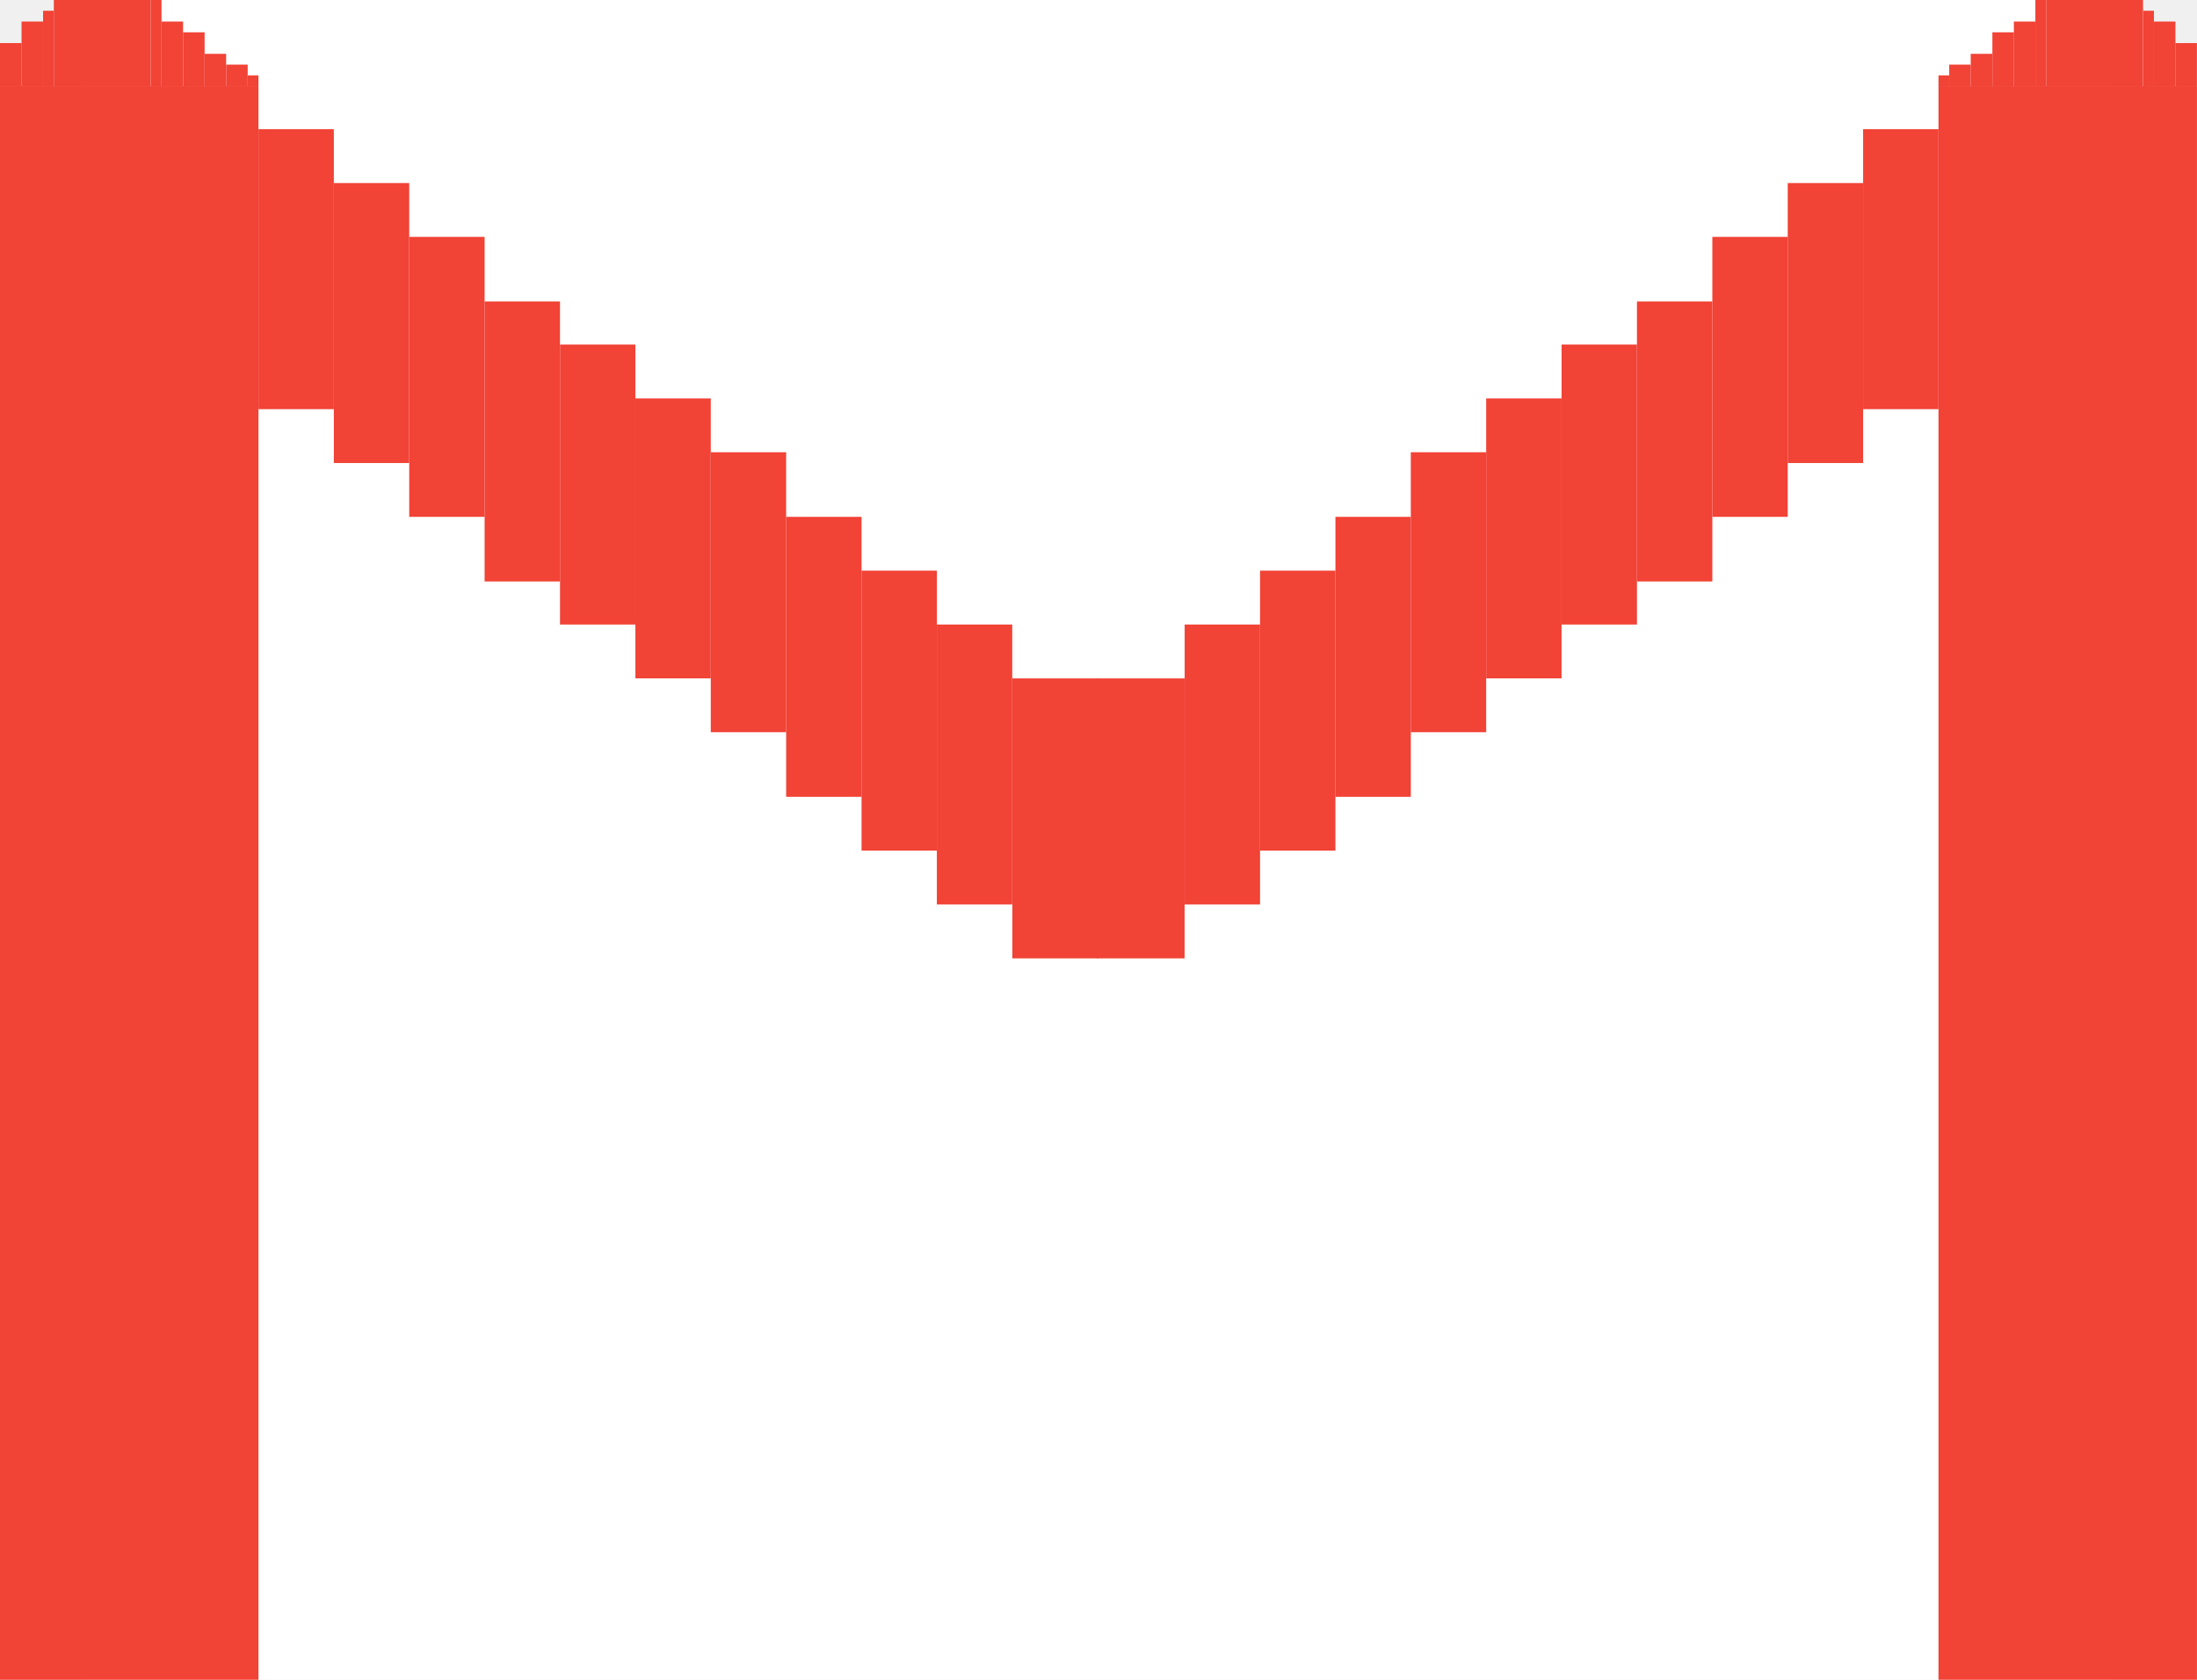
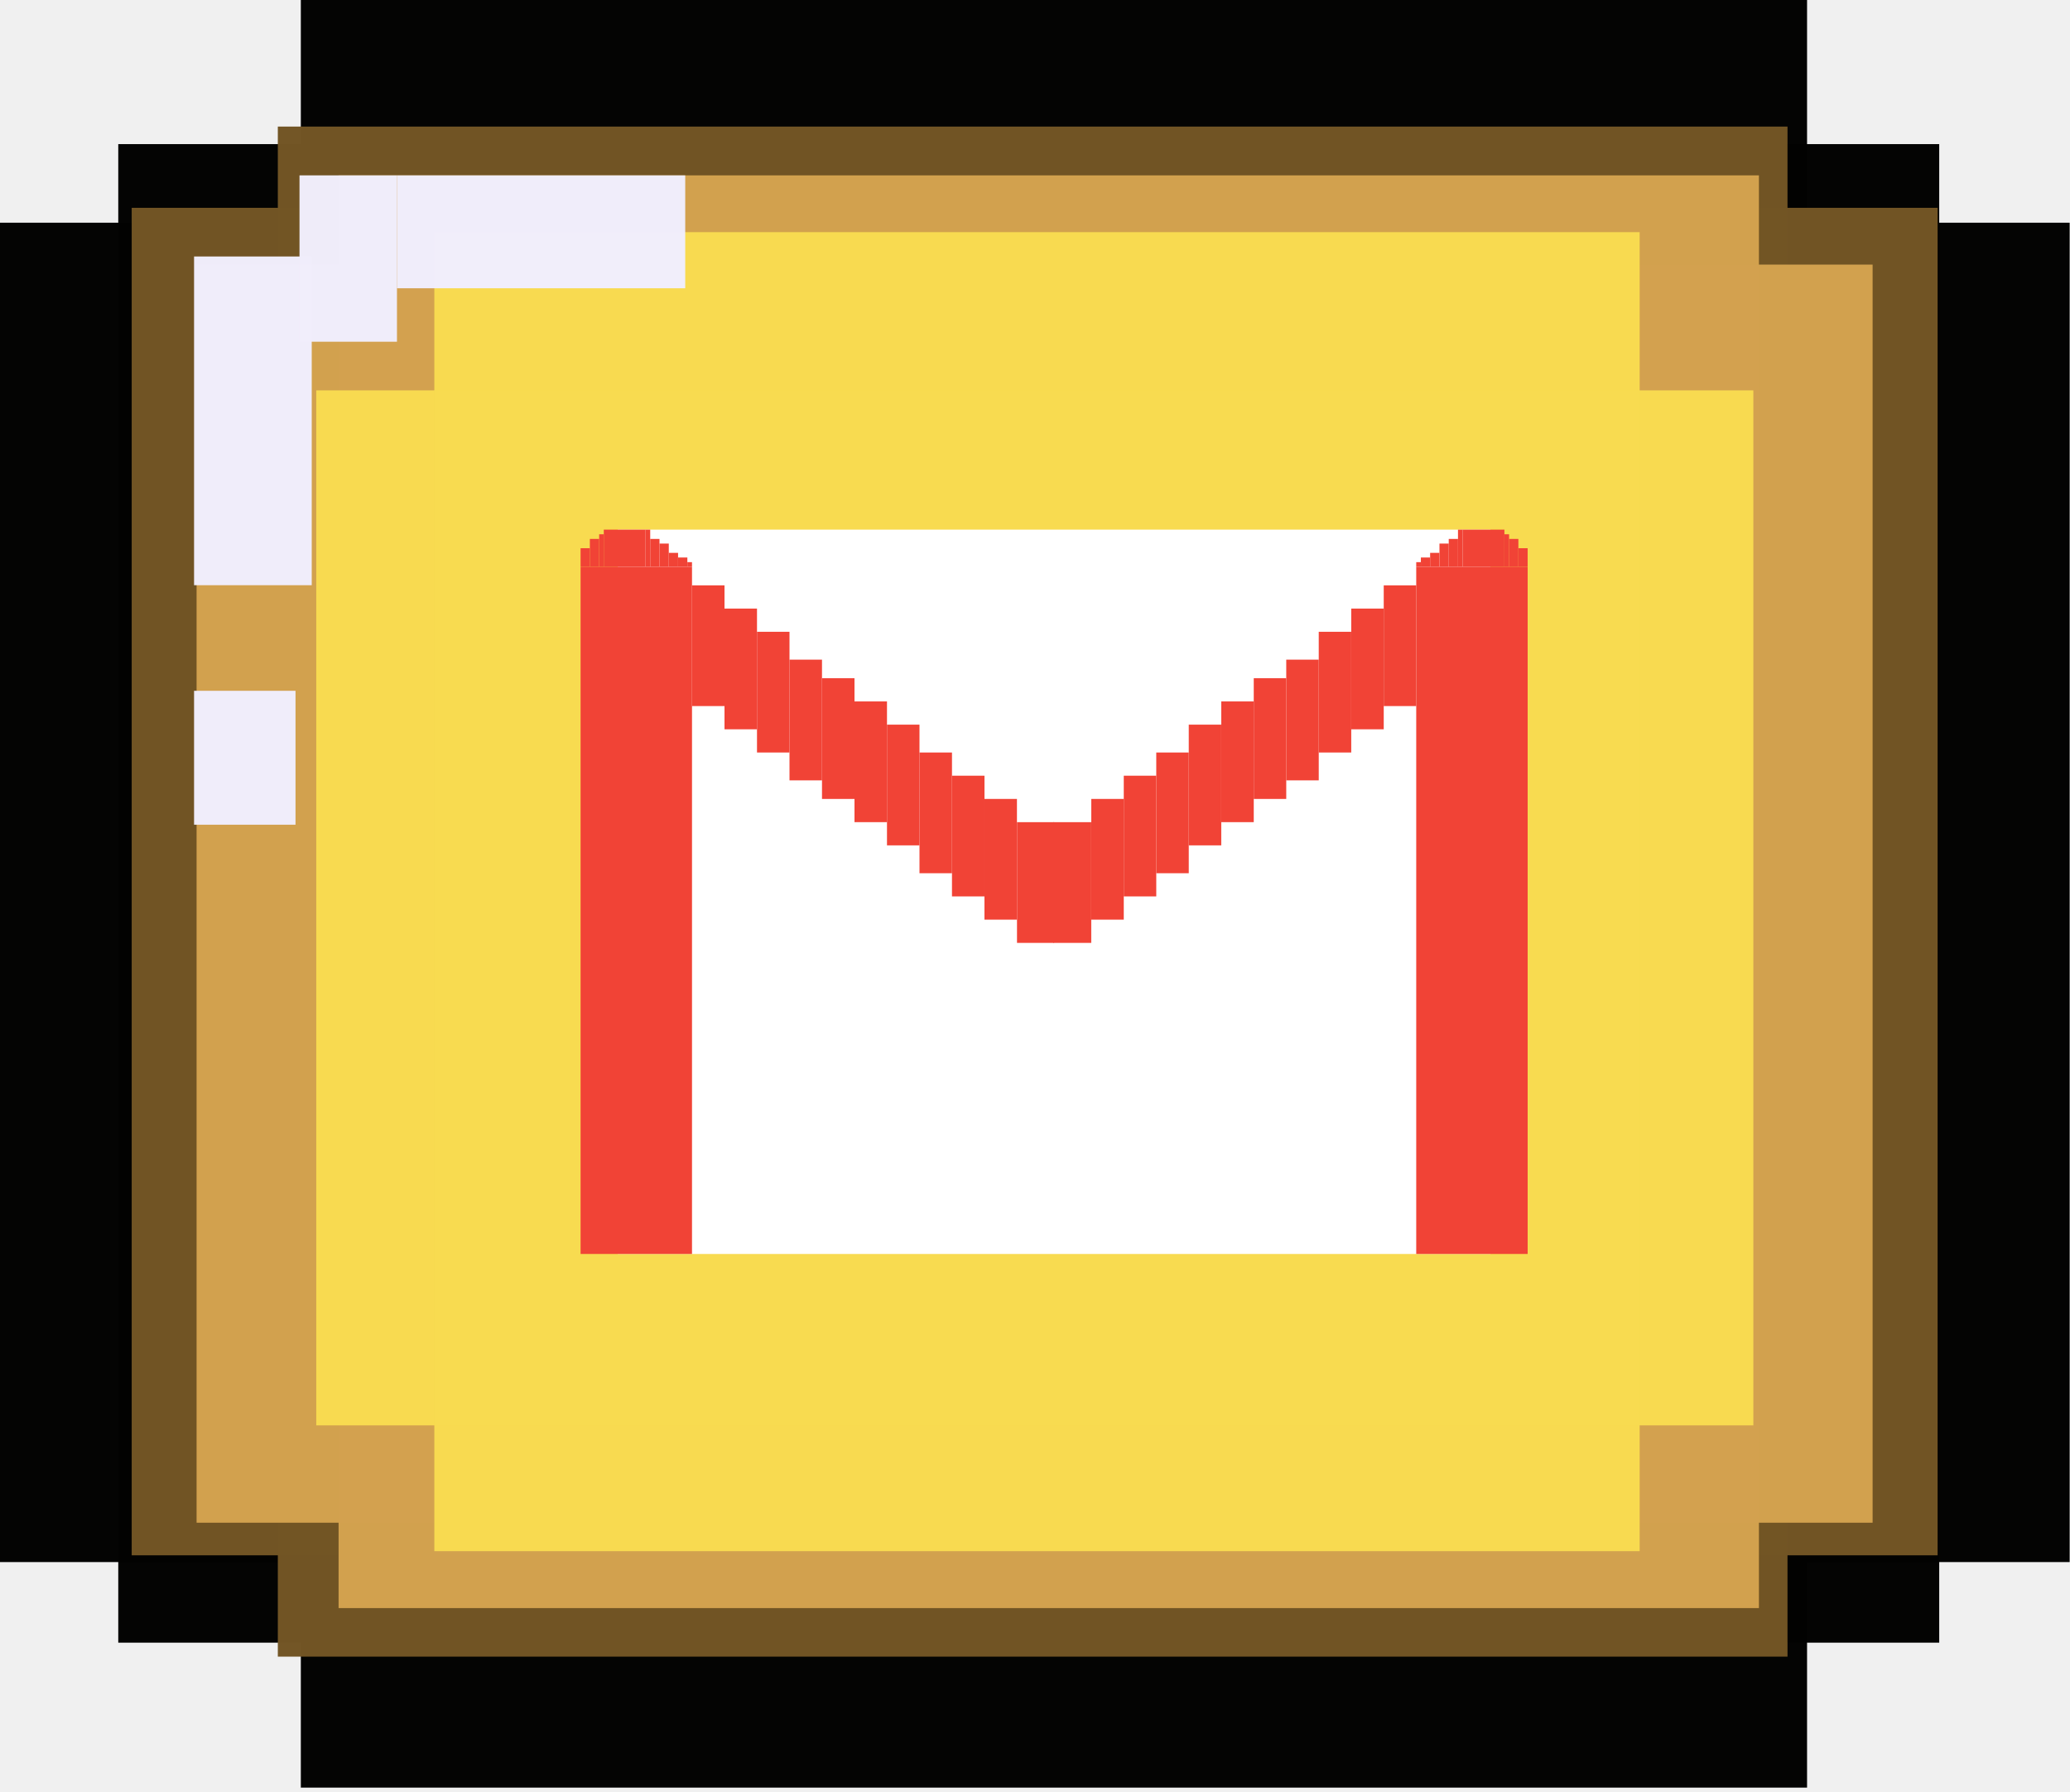
- <svg xmlns="http://www.w3.org/2000/svg" version="1.1" viewBox="0 0 134.94 103.19">
-   <g transform="translate(-39.688 -66.146)">
-     <g>
+ <svg xmlns="http://www.w3.org/2000/svg" version="1.1" viewBox="0 0 4.119 3.565" xml:space="preserve">
+   <defs>
+     <filter id="c" x="-1.0074e-5" y="-1.1638e-5" width="1" height="1" color-interpolation-filters="sRGB">
+       <feGaussianBlur stdDeviation="6.5338697e-05" />
+     </filter>
+     <filter id="b" x="0" y="0" width="1" height="1" color-interpolation-filters="sRGB">
+       <feGaussianBlur stdDeviation="8.9130634e-20" />
+     </filter>
+     <filter id="a" x="-4.6026e-6" y="-5.015e-6" width="1" height="1" color-interpolation-filters="sRGB">
+       <feGaussianBlur stdDeviation="2.0727186e-05" />
+     </filter>
+   </defs>
+   <g transform="translate(-57.089 -147.35)">
+     <g transform="matrix(.26458 0 0 .26458 34.172 127.73)">
+       <g fill-opacity=".996">
+         <g transform="translate(14.129,9.844)" fill="#010100" filter="url(#c)" opacity=".996">
+           <rect x="74.75" y="64.28" width="11.328" height="13.474" opacity=".996" stroke-width=".265" />
+           <rect x="73.377" y="65.395" width="13.695" height="11.269" opacity=".996" stroke-width=".275" />
+           <rect x="72.487" y="65.986" width="15.566" height="10.072" opacity=".996" stroke-width=".265" />
+         </g>
+         <g transform="translate(13.991,9.7931)" fill="#725525" filter="url(#b)" stroke-width=".265">
+           <rect x="73.616" y="65.925" width="13.582" height="10.133" opacity=".996" />
+           <rect x="74.715" y="65.314" width="11.354" height="11.506" opacity=".996" />
+         </g>
+         <g transform="translate(14.418,10.19)" fill="#d3a24f" stroke-width=".265">
+           <rect x="73.677" y="65.955" width="12.605" height="9.461" opacity=".996" />
+           <rect x="74.745" y="65.284" width="10.682" height="10.774" opacity=".996" />
+         </g>
+         <g transform="translate(14.436,10.434)" fill="#f8db50" filter="url(#a)">
+           <rect x="74.559" y="66.657" width="10.808" height="7.783" opacity=".996" stroke-width=".267" />
+           <rect x="75.447" y="65.467" width="9.065" height="9.919" opacity=".996" stroke-width=".265" />
+         </g>
+         <g transform="translate(14.185,10.068)" fill="#f1eefc" opacity=".996" stroke-width=".265">
+           <rect x="73.891" y="69.282" width=".763" height="1.007" opacity=".996" />
+           <rect x="73.891" y="66.016" width=".885" height="2.472" opacity=".996" />
+           <rect x="74.684" y="65.406" width=".733" height="1.251" opacity=".996" />
+           <rect x="75.417" y="65.406" width="2.168" height=".849" opacity=".996" />
+         </g>
+       </g>
+     </g>
+     <g transform="matrix(.013966 0 0 .013966 57.69 147.48)">
      <rect x="44.979" y="66.146" width="124.35" height="103.19" fill="#fff" stroke-width=".067" />
      <g fill="#f14336">
        <rect x="39.688" y="71.438" width="15.875" height="97.896" stroke-width=".065" />
        <rect x="158.75" y="71.438" width="15.875" height="97.896" stroke-width=".065" />
        <g stroke-width=".067">
          <rect x="165.36" y="66.146" width="5.953" height="5.292" />
          <rect x="171.32" y="66.807" width=".661" height="4.63" />
          <rect x="171.98" y="67.469" width="1.323" height="3.969" />
          <rect x="173.3" y="68.792" width="1.323" height="2.646" />
          <rect x="164.7" y="66.146" width=".661" height="5.292" />
          <rect x="163.38" y="67.469" width="1.323" height="3.969" />
          <rect x="162.06" y="68.13" width="1.323" height="3.307" />
          <rect x="160.73" y="69.453" width="1.323" height="1.984" />
          <rect x="159.41" y="70.115" width="1.323" height="1.323" />
          <rect x="158.75" y="70.776" width=".661" height=".661" />
          <rect x="154.12" y="74.083" width="4.63" height="17.198" />
          <rect x="149.49" y="77.391" width="4.63" height="17.198" />
          <rect x="144.86" y="80.698" width="4.63" height="17.198" />
          <rect x="140.23" y="84.667" width="4.63" height="17.198" />
          <rect x="135.6" y="87.313" width="4.63" height="17.198" />
          <rect x="130.97" y="90.62" width="4.63" height="17.198" />
          <rect x="126.34" y="93.927" width="4.63" height="17.198" />
          <rect x="121.71" y="97.896" width="4.63" height="17.198" />
          <rect x="117.08" y="101.2" width="4.63" height="17.198" />
          <rect x="112.45" y="104.51" width="4.63" height="17.198" />
        </g>
        <rect x="107.06" y="107.82" width="5.386" height="17.198" stroke-width=".072" />
        <g stroke-width=".067">
          <rect transform="scale(-1,1)" x="-48.948" y="66.146" width="5.953" height="5.292" />
          <rect transform="scale(-1,1)" x="-42.995" y="66.807" width=".661" height="4.63" />
          <rect transform="scale(-1,1)" x="-42.333" y="67.469" width="1.323" height="3.969" />
          <rect transform="scale(-1,1)" x="-41.01" y="68.792" width="1.323" height="2.646" />
          <rect transform="scale(-1,1)" x="-49.609" y="66.146" width=".661" height="5.292" />
          <rect transform="scale(-1,1)" x="-50.932" y="67.469" width="1.323" height="3.969" />
          <rect transform="scale(-1,1)" x="-52.255" y="68.13" width="1.323" height="3.307" />
          <rect transform="scale(-1,1)" x="-53.578" y="69.453" width="1.323" height="1.984" />
          <rect transform="scale(-1,1)" x="-54.901" y="70.115" width="1.323" height="1.323" />
          <rect transform="scale(-1,1)" x="-55.562" y="70.776" width=".661" height=".661" />
          <rect transform="scale(-1,1)" x="-60.193" y="74.083" width="4.63" height="17.198" />
          <rect transform="scale(-1,1)" x="-64.823" y="77.391" width="4.63" height="17.198" />
          <rect transform="scale(-1,1)" x="-69.453" y="80.698" width="4.63" height="17.198" />
          <rect transform="scale(-1,1)" x="-74.083" y="84.667" width="4.63" height="17.198" />
          <rect transform="scale(-1,1)" x="-78.714" y="87.313" width="4.63" height="17.198" />
          <rect transform="scale(-1,1)" x="-83.344" y="90.62" width="4.63" height="17.198" />
          <rect transform="scale(-1,1)" x="-87.974" y="93.927" width="4.63" height="17.198" />
          <rect transform="scale(-1,1)" x="-92.604" y="97.896" width="4.63" height="17.198" />
          <rect transform="scale(-1,1)" x="-97.234" y="101.2" width="4.63" height="17.198" />
          <rect transform="scale(-1,1)" x="-101.86" y="104.51" width="4.63" height="17.198" />
        </g>
        <rect transform="scale(-1,1)" x="-107.16" y="107.82" width="5.292" height="17.198" stroke-width=".072" />
      </g>
    </g>
  </g>
</svg>
